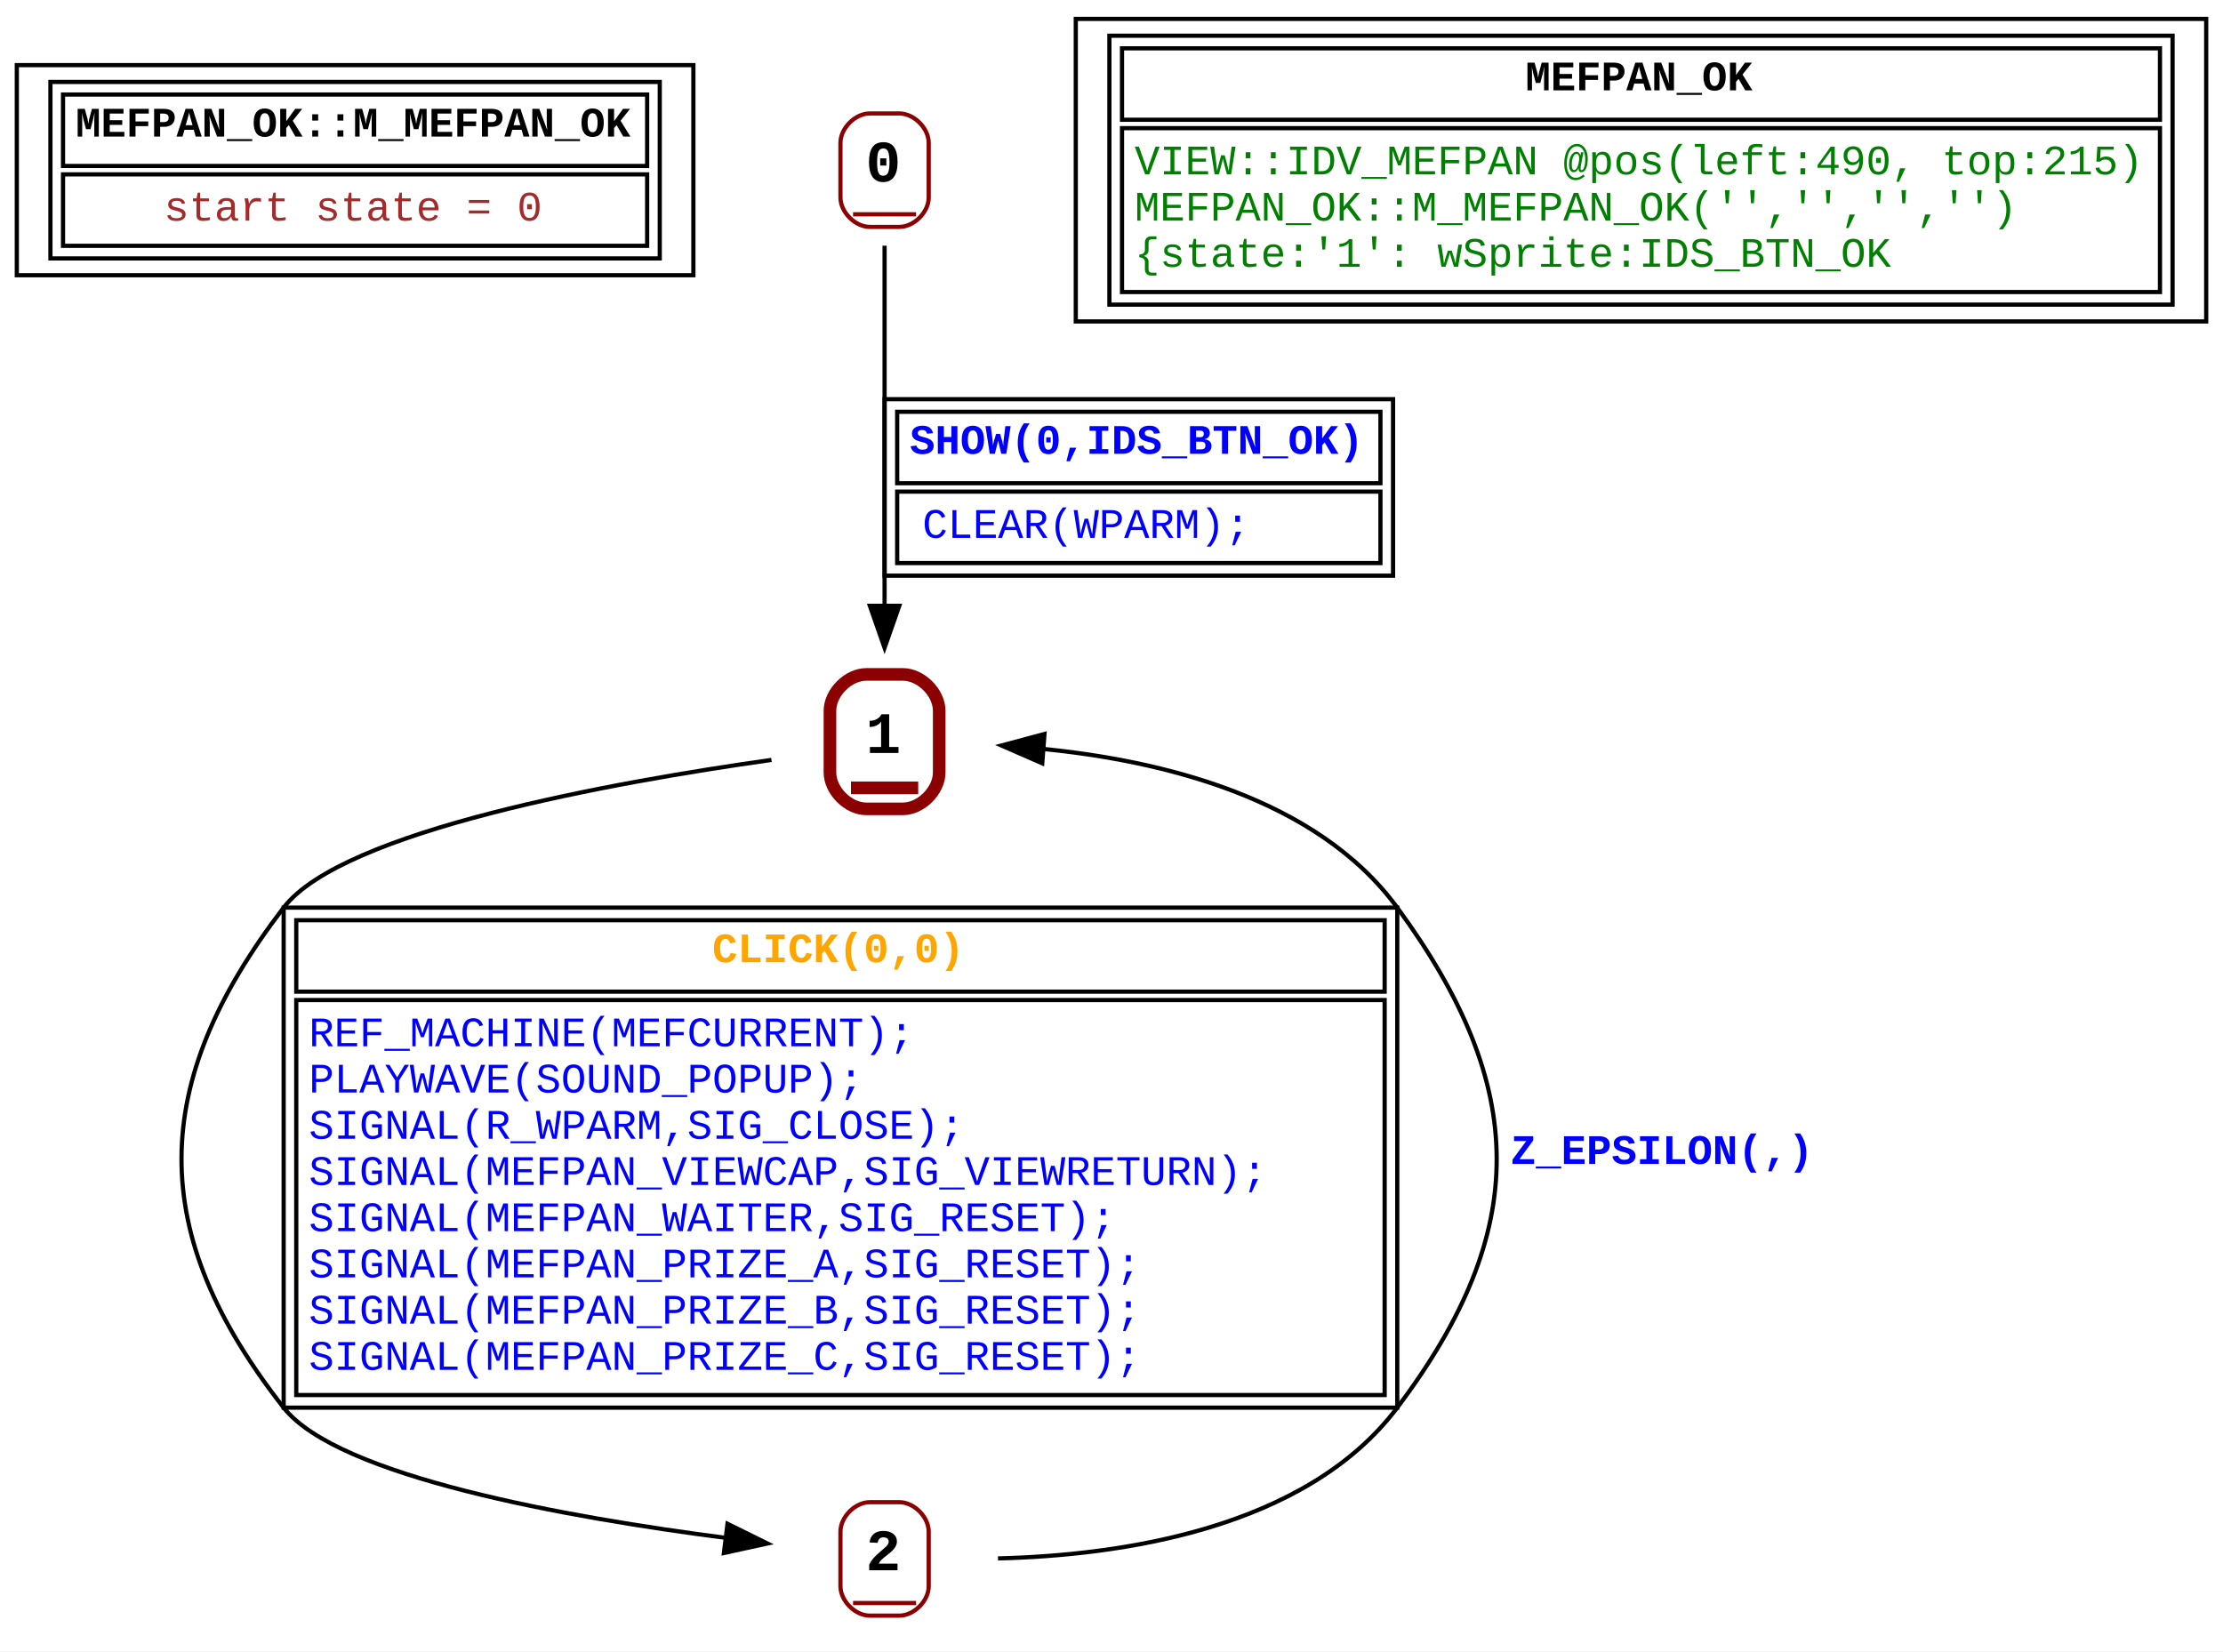
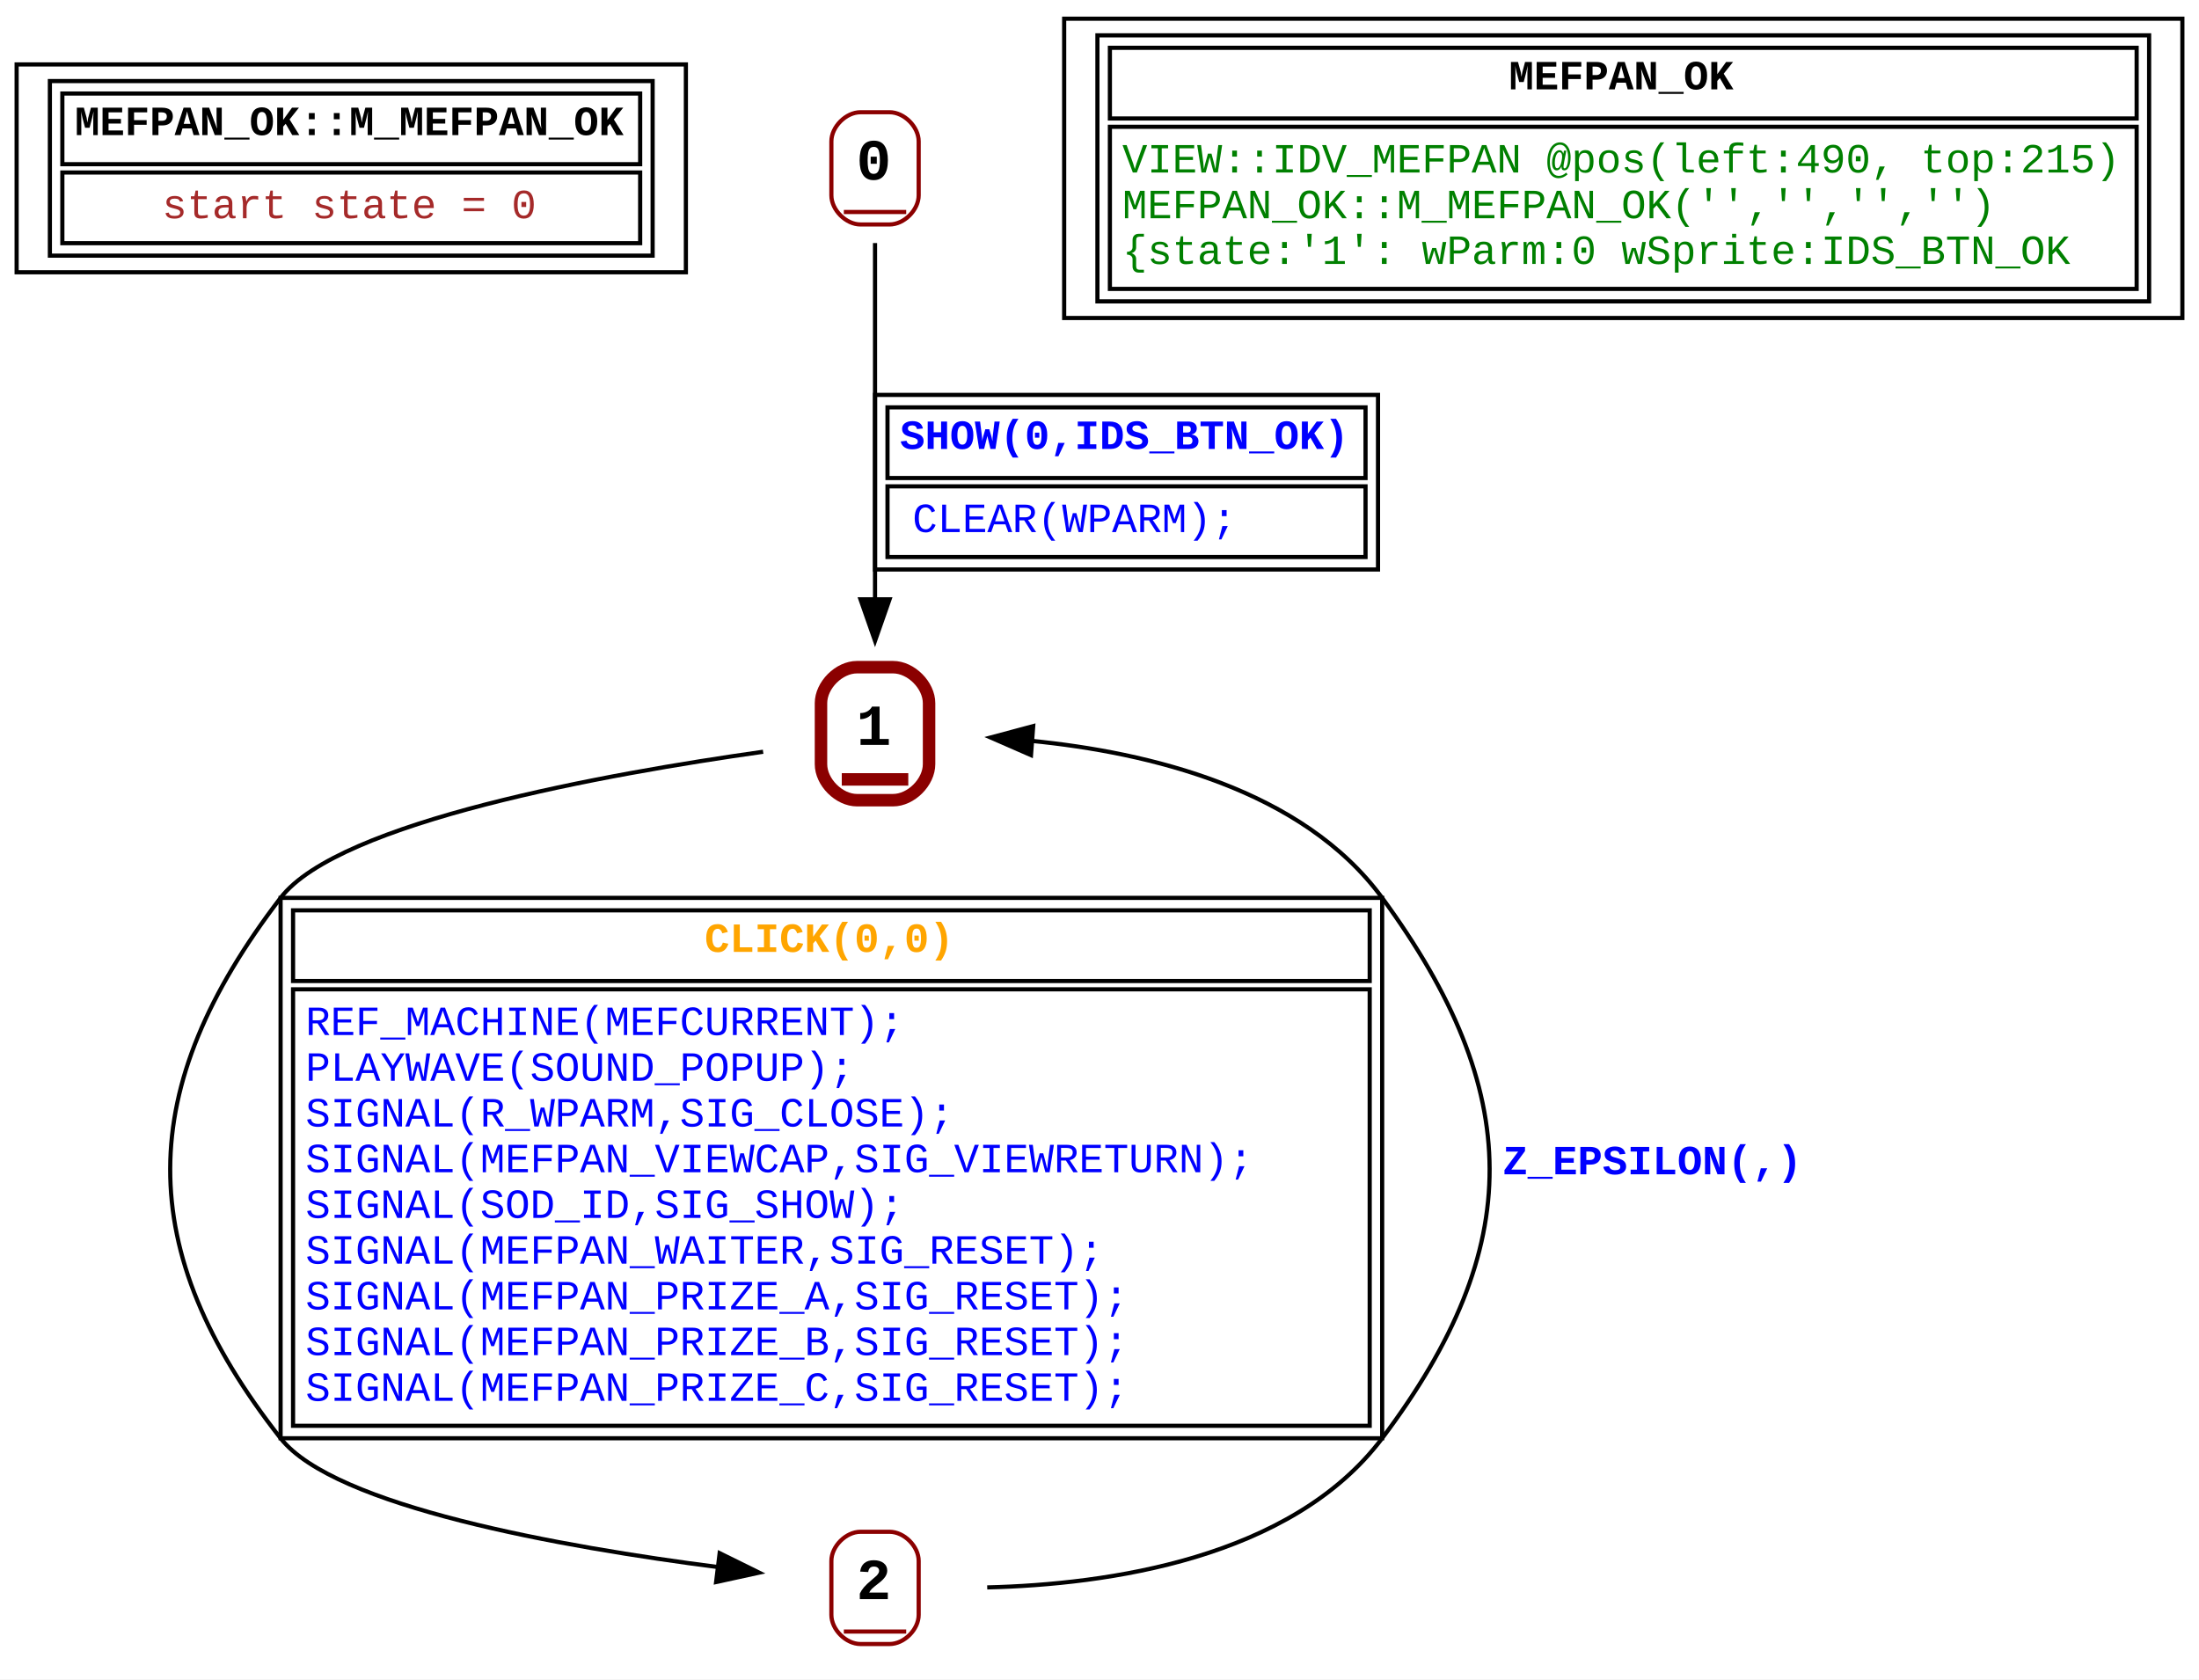
- <svg xmlns="http://www.w3.org/2000/svg" width="529pt" height="393pt" viewBox="0.00 0.00 529.00 393.00">
-   <g id="graph0" class="graph" transform="scale(1 1) rotate(0) translate(4 389)">
-     <polygon fill="white" stroke="none" points="-4,4 -4,-389 525,-389 525,4 -4,4" />
+ <svg xmlns="http://www.w3.org/2000/svg" width="529pt" height="404pt" viewBox="0.00 0.00 529.00 404.00">
+   <g id="graph0" class="graph" transform="scale(1 1) rotate(0) translate(4 400)">
+     <polygon fill="white" stroke="none" points="-4,4 -4,-400 525,-400 525,4 -4,4" />
    <g id="node1" class="node">
-       <polygon fill="none" stroke="black" points="0,-323.5 0,-373.5 161,-373.5 161,-323.5 0,-323.5" />
-       <polygon fill="none" stroke="black" points="11,-349.5 11,-366.5 150,-366.5 150,-349.5 11,-349.5" />
-       <text text-anchor="start" x="14" y="-356.5" font-family="Courier New" font-weight="bold" font-size="10.00">MEFPAN_OK::M_MEFPAN_OK</text>
-       <polygon fill="none" stroke="black" points="11,-330.5 11,-347.5 150,-347.5 150,-330.5 11,-330.5" />
-       <text text-anchor="start" x="35" y="-336.5" font-family="Courier New" font-size="10.00" fill="brown">start state = 0</text>
-       <polygon fill="none" stroke="black" points="8,-327.5 8,-369.5 153,-369.5 153,-327.5 8,-327.5" />
+       <polygon fill="none" stroke="black" points="0,-334.5 0,-384.5 161,-384.5 161,-334.5 0,-334.5" />
+       <polygon fill="none" stroke="black" points="11,-360.5 11,-377.5 150,-377.5 150,-360.5 11,-360.5" />
+       <text text-anchor="start" x="14" y="-367.5" font-family="Courier New" font-weight="bold" font-size="10.00">MEFPAN_OK::M_MEFPAN_OK</text>
+       <polygon fill="none" stroke="black" points="11,-341.5 11,-358.5 150,-358.5 150,-341.5 11,-341.5" />
+       <text text-anchor="start" x="35" y="-347.5" font-family="Courier New" font-size="10.00" fill="brown">start state = 0</text>
+       <polygon fill="none" stroke="black" points="8,-338.5 8,-380.5 153,-380.5 153,-338.5 8,-338.5" />
    </g>
    <g id="node2" class="node">
-       <polyline fill="none" stroke="darkred" points="199,-338 214,-338" />
-       <text text-anchor="start" x="202" y="-345.8" font-family="Courier New" font-weight="bold" font-size="14.00">0</text>
-       <path fill="none" stroke="darkred" d="M203,-335C203,-335 210,-335 210,-335 213.5,-335 217,-338.5 217,-342 217,-342 217,-355 217,-355 217,-358.5 213.5,-362 210,-362 210,-362 203,-362 203,-362 199.5,-362 196,-358.5 196,-355 196,-355 196,-342 196,-342 196,-338.5 199.5,-335 203,-335" />
+       <polyline fill="none" stroke="darkred" points="199,-349 214,-349" />
+       <text text-anchor="start" x="202" y="-356.8" font-family="Courier New" font-weight="bold" font-size="14.00">0</text>
+       <path fill="none" stroke="darkred" d="M203,-346C203,-346 210,-346 210,-346 213.5,-346 217,-349.5 217,-353 217,-353 217,-366 217,-366 217,-369.5 213.5,-373 210,-373 210,-373 203,-373 203,-373 199.5,-373 196,-369.5 196,-366 196,-366 196,-353 196,-353 196,-349.5 199.5,-346 203,-346" />
    </g>
    <g id="node3" class="node">
-       <polyline fill="none" stroke="darkred" stroke-width="3" points="198.5,-201.5 214.5,-201.5" />
-       <text text-anchor="start" x="202" y="-209.8" font-family="Courier New" font-weight="bold" font-size="14.00">1</text>
-       <path fill="none" stroke="darkred" stroke-width="3" d="M202.17,-196.5C202.17,-196.5 210.83,-196.5 210.83,-196.5 215.17,-196.5 219.5,-200.83 219.5,-205.17 219.5,-205.17 219.5,-219.83 219.5,-219.83 219.5,-224.17 215.17,-228.5 210.83,-228.5 210.83,-228.5 202.17,-228.5 202.17,-228.5 197.83,-228.5 193.5,-224.17 193.5,-219.83 193.5,-219.83 193.5,-205.17 193.5,-205.17 193.5,-200.83 197.83,-196.5 202.17,-196.5" />
+       <polyline fill="none" stroke="darkred" stroke-width="3" points="198.5,-212.5 214.5,-212.5" />
+       <text text-anchor="start" x="202" y="-220.8" font-family="Courier New" font-weight="bold" font-size="14.00">1</text>
+       <path fill="none" stroke="darkred" stroke-width="3" d="M202.17,-207.5C202.17,-207.5 210.83,-207.5 210.83,-207.5 215.17,-207.5 219.5,-211.83 219.5,-216.17 219.5,-216.17 219.5,-230.83 219.5,-230.83 219.5,-235.17 215.17,-239.5 210.83,-239.5 210.83,-239.5 202.17,-239.5 202.17,-239.5 197.83,-239.5 193.5,-235.17 193.5,-230.83 193.5,-230.83 193.5,-216.17 193.5,-216.17 193.5,-211.83 197.83,-207.5 202.17,-207.5" />
    </g>
    <g id="edge1" class="edge">
-       <path fill="none" stroke="black" d="M206.5,-330.53C206.5,-308.96 206.5,-271.32 206.5,-244.56" />
-       <polygon fill="black" stroke="black" points="210,-244.83 206.5,-234.83 203,-244.83 210,-244.83" />
-       <polygon fill="none" stroke="black" points="209.5,-274 209.5,-291 324.5,-291 324.5,-274 209.5,-274" />
-       <text text-anchor="start" x="212.5" y="-281" font-family="Courier New" font-weight="bold" font-size="10.00" fill="blue">SHOW(0,IDS_BTN_OK)</text>
-       <polygon fill="none" stroke="black" points="209.5,-255 209.5,-272 324.5,-272 324.5,-255 209.5,-255" />
-       <text text-anchor="start" x="215.5" y="-261" font-family="Courier New" font-size="10.00" fill="blue">    CLEAR(WPARM);</text>
-       <polygon fill="none" stroke="black" points="206.5,-252 206.5,-294 327.5,-294 327.5,-252 206.5,-252" />
+       <path fill="none" stroke="black" d="M206.5,-341.53C206.5,-319.96 206.5,-282.32 206.5,-255.56" />
+       <polygon fill="black" stroke="black" points="210,-255.83 206.5,-245.83 203,-255.83 210,-255.83" />
+       <polygon fill="none" stroke="black" points="209.5,-285 209.5,-302 324.5,-302 324.5,-285 209.5,-285" />
+       <text text-anchor="start" x="212.5" y="-292" font-family="Courier New" font-weight="bold" font-size="10.00" fill="blue">SHOW(0,IDS_BTN_OK)</text>
+       <polygon fill="none" stroke="black" points="209.5,-266 209.5,-283 324.5,-283 324.5,-266 209.5,-266" />
+       <text text-anchor="start" x="215.5" y="-272" font-family="Courier New" font-size="10.00" fill="blue">    CLEAR(WPARM);</text>
+       <polygon fill="none" stroke="black" points="206.5,-263 206.5,-305 327.5,-305 327.5,-263 206.5,-263" />
    </g>
    <g id="node4" class="node">
      <polyline fill="none" stroke="darkred" points="199,-7.5 214,-7.5" />
      <text text-anchor="start" x="202" y="-15.3" font-family="Courier New" font-weight="bold" font-size="14.00">2</text>
      <path fill="none" stroke="darkred" d="M203,-4.5C203,-4.5 210,-4.5 210,-4.5 213.5,-4.5 217,-8 217,-11.5 217,-11.5 217,-24.5 217,-24.5 217,-28 213.5,-31.5 210,-31.5 210,-31.5 203,-31.5 203,-31.5 199.5,-31.5 196,-28 196,-24.5 196,-24.5 196,-11.5 196,-11.5 196,-8 199.5,-4.5 203,-4.5" />
    </g>
    <g id="edge2" class="edge">
-       <path fill="none" stroke="black" d="M179.58,-208.15C142.19,-202.87 77.54,-191.32 63.5,-173 31.33,-131.02 30.85,-95.61 63.5,-54 76.39,-37.58 131.07,-27.86 168.95,-22.98" />
+       <path fill="none" stroke="black" d="M179.58,-219.15C142.19,-213.87 77.54,-202.32 63.5,-184 28.35,-138.14 27.83,-99.45 63.5,-54 76.39,-37.58 131.07,-27.86 168.95,-22.98" />
      <polygon fill="black" stroke="black" points="169.12,-26.36 178.62,-21.67 168.27,-19.41 169.12,-26.36" />
-       <polygon fill="none" stroke="black" points="66.5,-153 66.5,-170 325.5,-170 325.5,-153 66.5,-153" />
-       <text text-anchor="start" x="165.5" y="-160" font-family="Courier New" font-weight="bold" font-size="10.00" fill="orange">CLICK(0,0)</text>
-       <polygon fill="none" stroke="black" points="66.5,-57 66.5,-151 325.5,-151 325.5,-57 66.5,-57" />
-       <text text-anchor="start" x="69.5" y="-140" font-family="Courier New" font-size="10.00" fill="blue">    REF_MACHINE(MEFCURRENT);</text>
-       <text text-anchor="start" x="69.5" y="-129" font-family="Courier New" font-size="10.00" fill="blue">    PLAYWAVE(SOUND_POPUP);</text>
-       <text text-anchor="start" x="69.5" y="-118" font-family="Courier New" font-size="10.00" fill="blue">    SIGNAL(R_WPARM,SIG_CLOSE);</text>
-       <text text-anchor="start" x="69.5" y="-107" font-family="Courier New" font-size="10.00" fill="blue">    SIGNAL(MEFPAN_VIEWCAP,SIG_VIEWRETURN);</text>
+       <polygon fill="none" stroke="black" points="66.5,-164 66.5,-181 325.5,-181 325.5,-164 66.5,-164" />
+       <text text-anchor="start" x="165.5" y="-171" font-family="Courier New" font-weight="bold" font-size="10.00" fill="orange">CLICK(0,0)</text>
+       <polygon fill="none" stroke="black" points="66.5,-57 66.5,-162 325.5,-162 325.5,-57 66.5,-57" />
+       <text text-anchor="start" x="69.5" y="-151" font-family="Courier New" font-size="10.00" fill="blue">    REF_MACHINE(MEFCURRENT);</text>
+       <text text-anchor="start" x="69.5" y="-140" font-family="Courier New" font-size="10.00" fill="blue">    PLAYWAVE(SOUND_POPUP);</text>
+       <text text-anchor="start" x="69.5" y="-129" font-family="Courier New" font-size="10.00" fill="blue">    SIGNAL(R_WPARM,SIG_CLOSE);</text>
+       <text text-anchor="start" x="69.5" y="-118" font-family="Courier New" font-size="10.00" fill="blue">    SIGNAL(MEFPAN_VIEWCAP,SIG_VIEWRETURN);</text>
+       <text text-anchor="start" x="69.5" y="-107" font-family="Courier New" font-size="10.00" fill="blue">    SIGNAL(SOD_ID,SIG_SHOW);</text>
      <text text-anchor="start" x="69.5" y="-96" font-family="Courier New" font-size="10.00" fill="blue">    SIGNAL(MEFPAN_WAITER,SIG_RESET);</text>
      <text text-anchor="start" x="69.5" y="-85" font-family="Courier New" font-size="10.00" fill="blue">    SIGNAL(MEFPAN_PRIZE_A,SIG_RESET);</text>
      <text text-anchor="start" x="69.5" y="-74" font-family="Courier New" font-size="10.00" fill="blue">    SIGNAL(MEFPAN_PRIZE_B,SIG_RESET);</text>
      <text text-anchor="start" x="69.5" y="-63" font-family="Courier New" font-size="10.00" fill="blue">    SIGNAL(MEFPAN_PRIZE_C,SIG_RESET);</text>
-       <polygon fill="none" stroke="black" points="63.5,-54 63.5,-173 328.5,-173 328.5,-54 63.5,-54" />
+       <polygon fill="none" stroke="black" points="63.5,-54 63.5,-184 328.5,-184 328.5,-54 63.5,-54" />
    </g>
    <g id="edge3" class="edge">
-       <path fill="none" stroke="black" d="M233.49,-18.12C262.26,-18.82 306.62,-24.96 328.5,-54 360.33,-96.24 359.77,-130.34 328.5,-173 309.32,-199.17 272.29,-208.01 244.04,-210.78" />
-       <polygon fill="black" stroke="black" points="244.02,-207.34 234.31,-211.58 244.55,-214.32 244.02,-207.34" />
-       <text text-anchor="start" x="355.5" y="-112" font-family="Courier New" font-weight="bold" font-size="10.00" fill="blue">Z_EPSILON(,)</text>
+       <path fill="none" stroke="black" d="M233.49,-18.12C262.26,-18.82 306.62,-24.96 328.5,-54 363.27,-100.15 362.66,-137.4 328.5,-184 309.32,-210.17 272.29,-219.01 244.04,-221.78" />
+       <polygon fill="black" stroke="black" points="244.02,-218.34 234.31,-222.58 244.55,-225.32 244.02,-218.34" />
+       <text text-anchor="start" x="357.5" y="-117.5" font-family="Courier New" font-weight="bold" font-size="10.00" fill="blue">Z_EPSILON(,)</text>
    </g>
    <g id="node5" class="node">
-       <polygon fill="none" stroke="black" points="252,-312.5 252,-384.5 521,-384.5 521,-312.5 252,-312.5" />
-       <polygon fill="none" stroke="black" points="263,-360.5 263,-377.5 510,-377.5 510,-360.5 263,-360.5" />
-       <text text-anchor="start" x="359" y="-367.5" font-family="Courier New" font-weight="bold" font-size="10.00">MEFPAN_OK</text>
-       <polygon fill="none" stroke="black" points="263,-319.5 263,-358.5 510,-358.5 510,-319.5 263,-319.5" />
-       <text text-anchor="start" x="266" y="-347.5" font-family="Courier New" font-size="10.00" fill="green">VIEW::IDV_MEFPAN @pos(left:490, top:215)</text>
-       <text text-anchor="start" x="266" y="-336.5" font-family="Courier New" font-size="10.00" fill="green">MEFPAN_OK::M_MEFPAN_OK('','','','')</text>
-       <text text-anchor="start" x="266" y="-325.5" font-family="Courier New" font-size="10.00" fill="green">{state:'1': wSprite:IDS_BTN_OK</text>
-       <polygon fill="none" stroke="black" points="260,-316.5 260,-380.5 513,-380.5 513,-316.5 260,-316.5" />
+       <polygon fill="none" stroke="black" points="252,-323.5 252,-395.5 521,-395.5 521,-323.5 252,-323.5" />
+       <polygon fill="none" stroke="black" points="263,-371.5 263,-388.5 510,-388.5 510,-371.5 263,-371.5" />
+       <text text-anchor="start" x="359" y="-378.5" font-family="Courier New" font-weight="bold" font-size="10.00">MEFPAN_OK</text>
+       <polygon fill="none" stroke="black" points="263,-330.5 263,-369.5 510,-369.5 510,-330.5 263,-330.5" />
+       <text text-anchor="start" x="266" y="-358.5" font-family="Courier New" font-size="10.00" fill="green">VIEW::IDV_MEFPAN @pos(left:490, top:215)</text>
+       <text text-anchor="start" x="266" y="-347.5" font-family="Courier New" font-size="10.00" fill="green">MEFPAN_OK::M_MEFPAN_OK('','','','')</text>
+       <text text-anchor="start" x="266" y="-336.5" font-family="Courier New" font-size="10.00" fill="green">{state:'1': wParm:0 wSprite:IDS_BTN_OK</text>
+       <polygon fill="none" stroke="black" points="260,-327.5 260,-391.5 513,-391.5 513,-327.5 260,-327.5" />
    </g>
  </g>
</svg>
